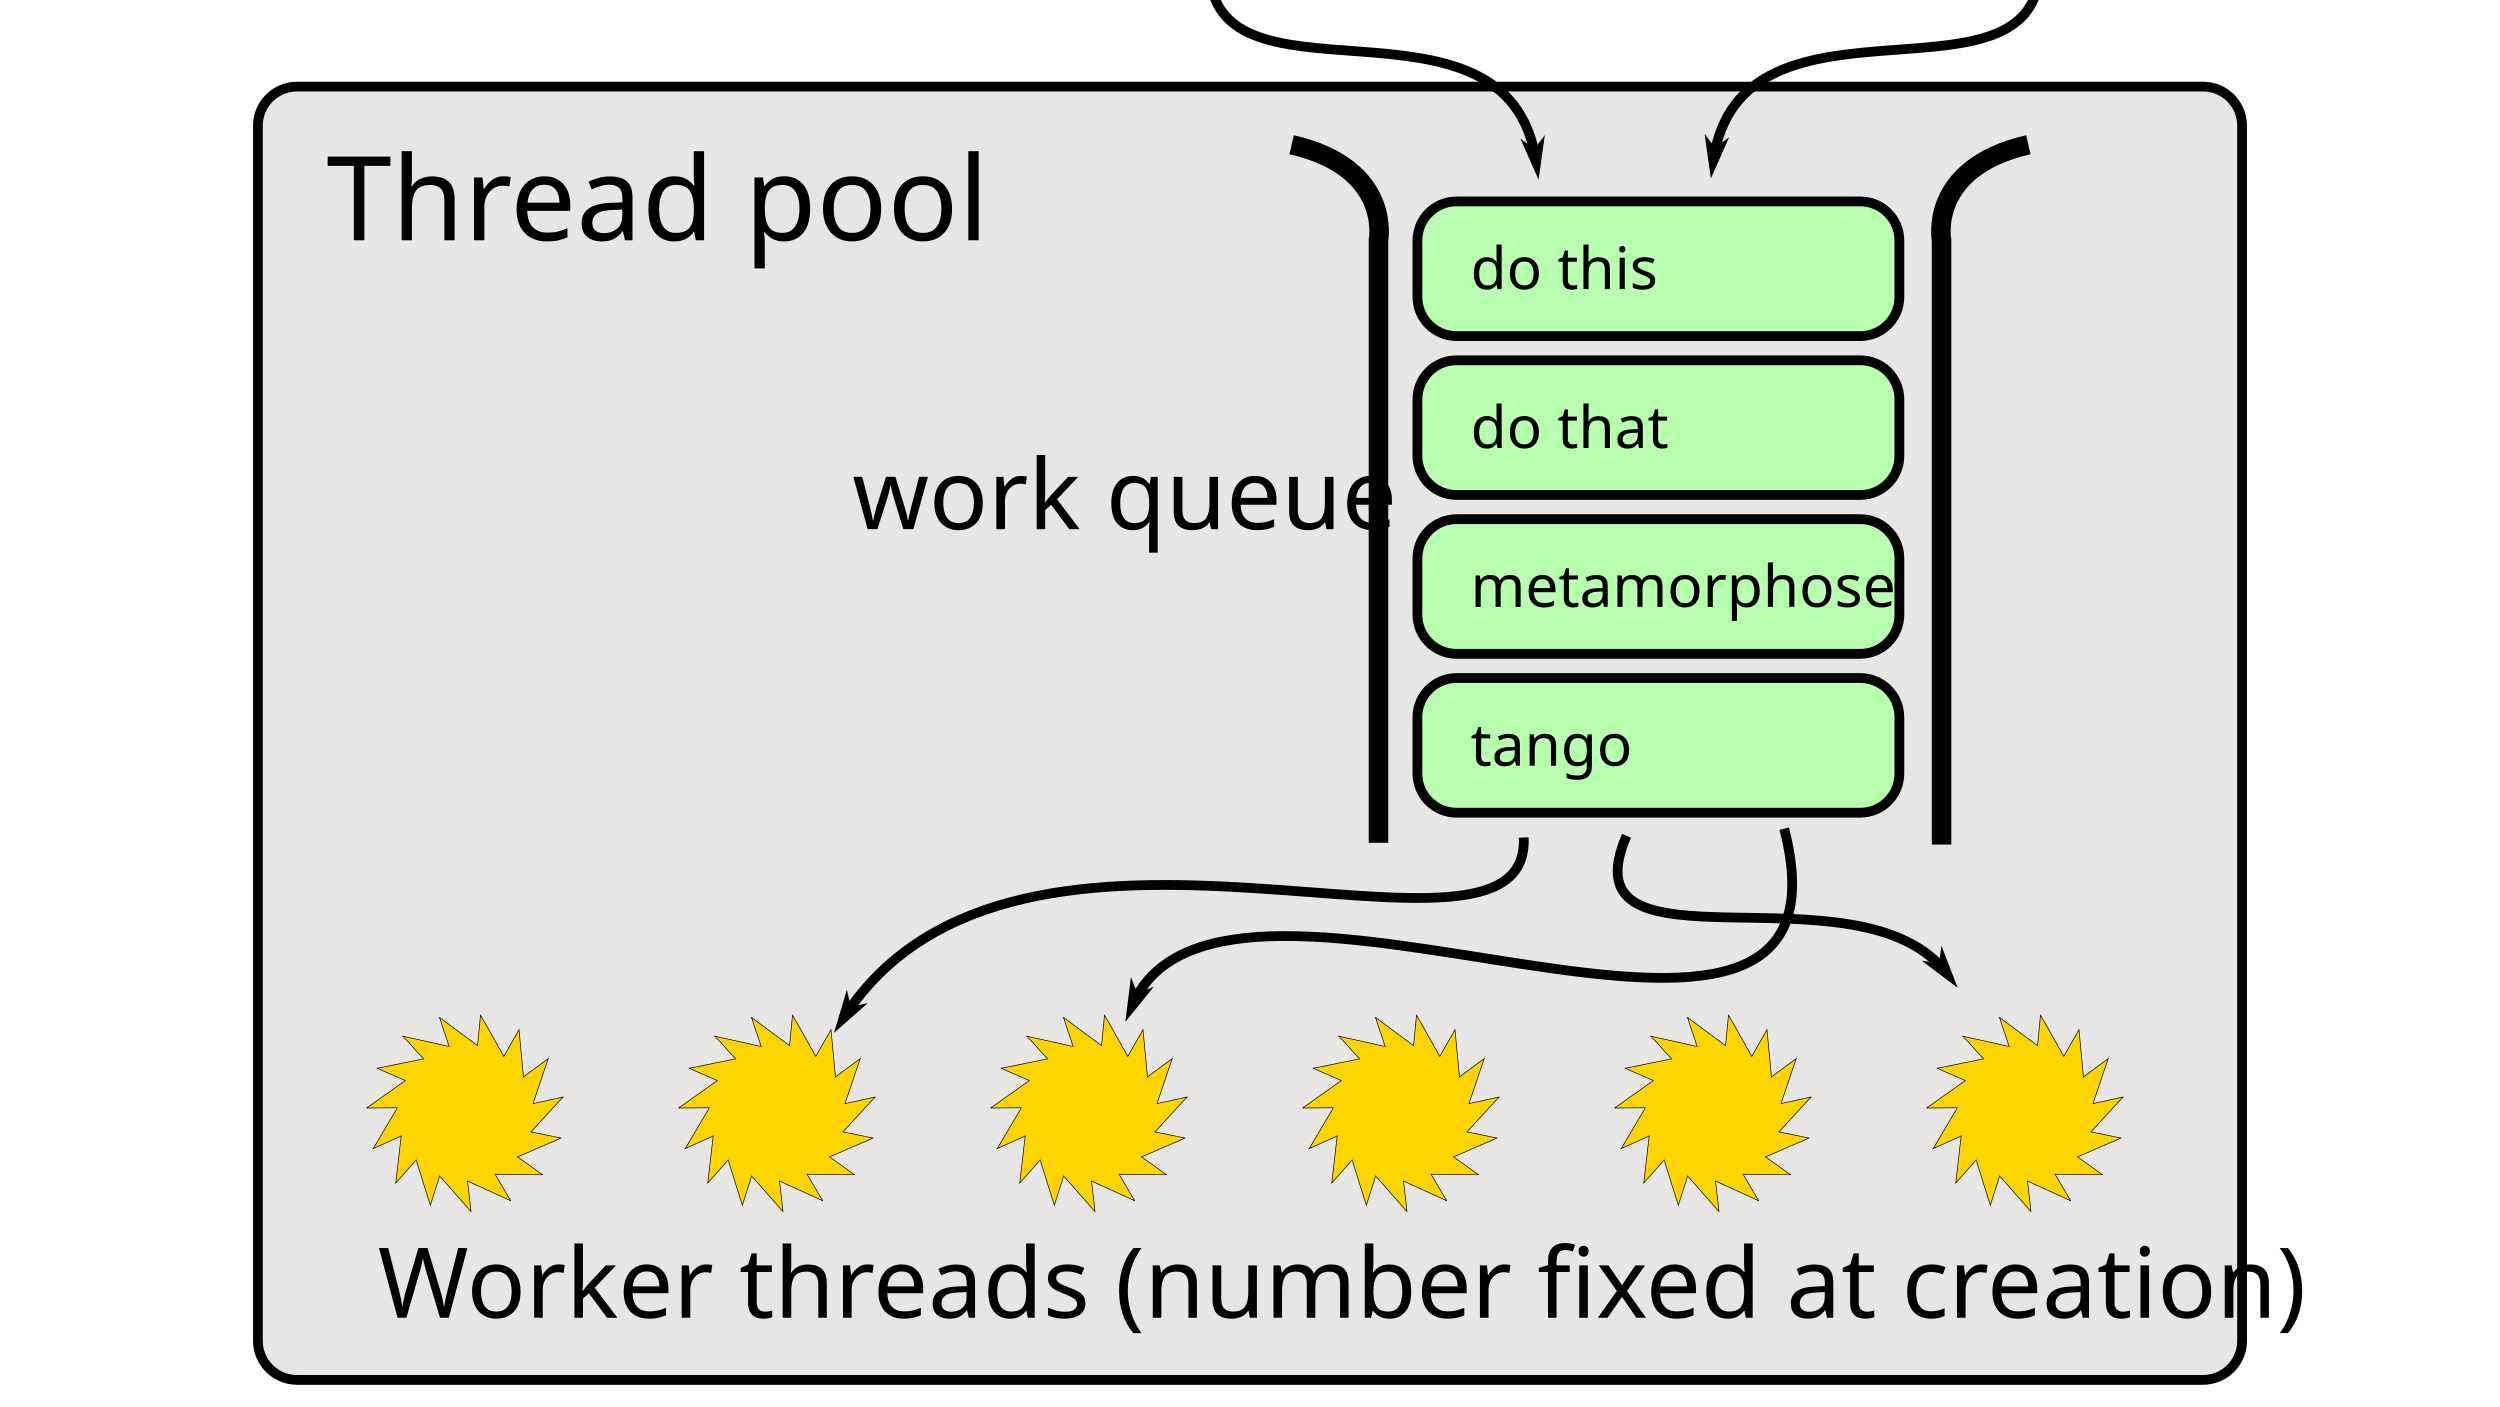
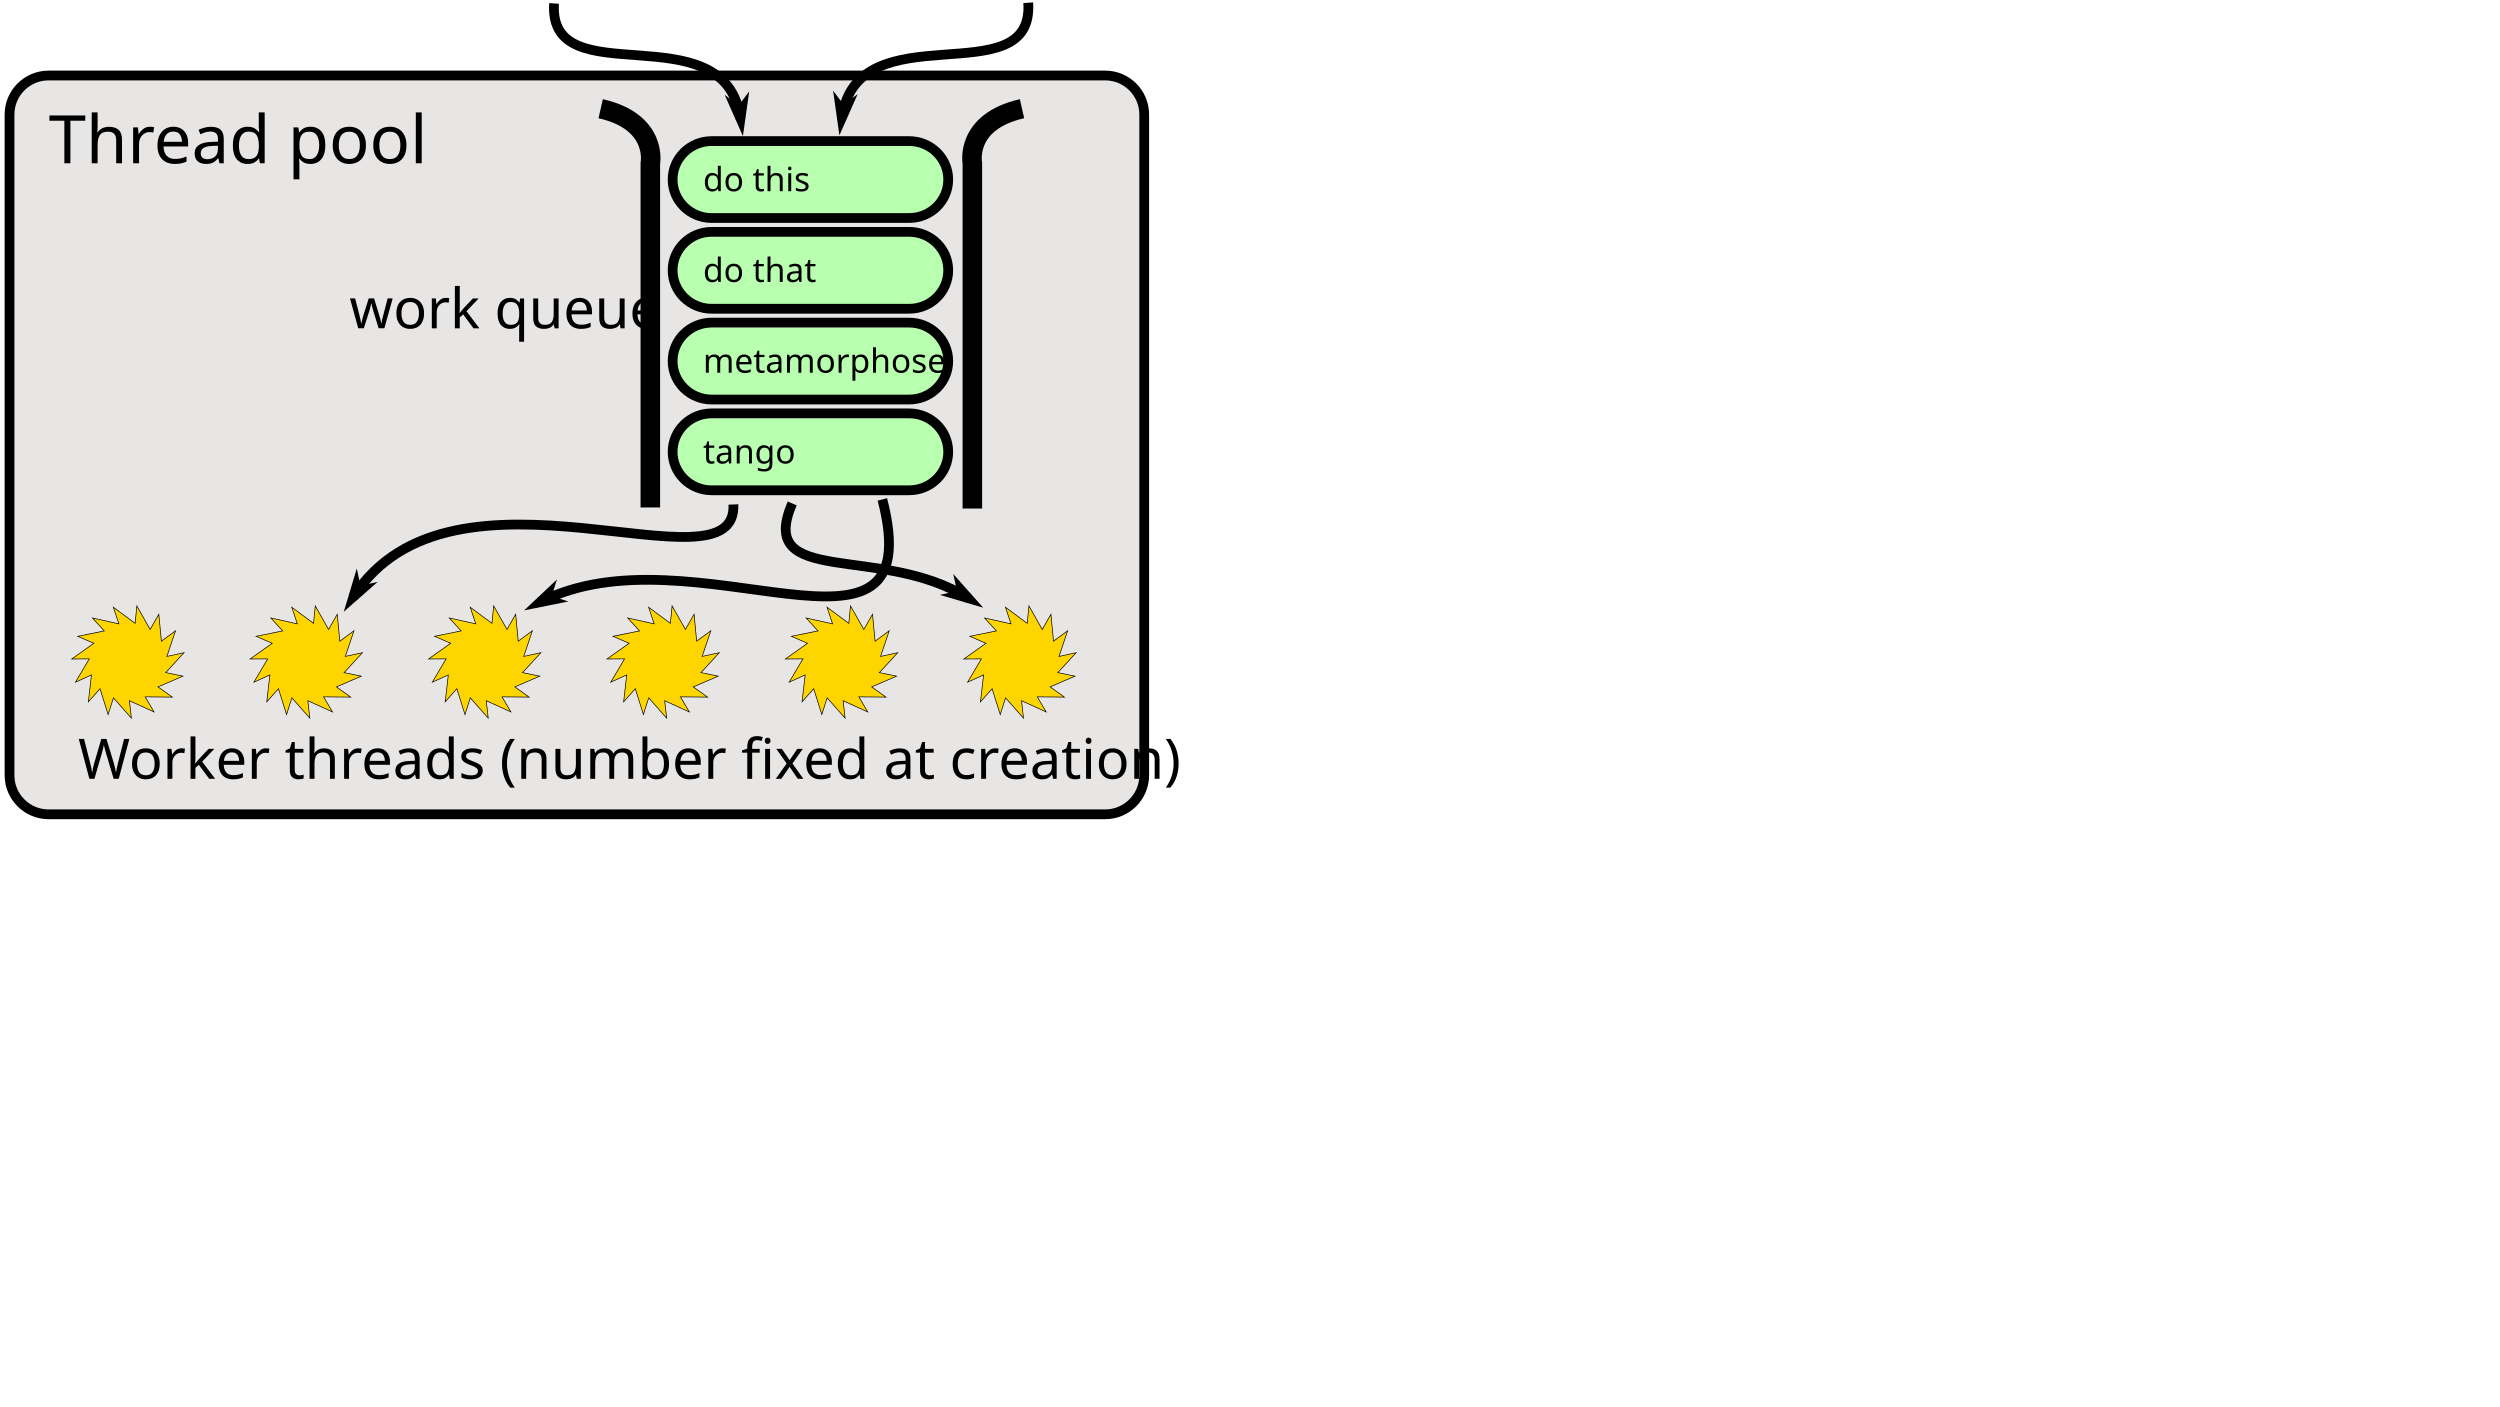
<svg xmlns="http://www.w3.org/2000/svg" width="1280" height="720" viewBox="0 0 1280 720" id="svg2" version="1.1">
  <defs id="defs4">
    <marker orient="auto" refY="0.0" refX="0.0" id="marker8269" style="overflow:visible;">
      <path id="path8271" d="M 0.0,0.0 L 5.0,-5.0 L -12.5,0.0 L 5.0,5.0 L 0.0,0.0 z " style="fill-rule:evenodd;stroke:#000000;stroke-width:1pt;stroke-opacity:1;fill:#000000;fill-opacity:1" transform="scale(0.2) rotate(180) translate(6,0)" />
    </marker>
    <marker style="overflow:visible;" id="marker8221" refX="0.0" refY="0.0" orient="auto">
      <path transform="scale(0.2) rotate(180) translate(6,0)" style="fill-rule:evenodd;stroke:#000000;stroke-width:1pt;stroke-opacity:1;fill:#000000;fill-opacity:1" d="M 0.0,0.0 L 5.0,-5.0 L -12.5,0.0 L 5.0,5.0 L 0.0,0.0 z " id="path8223" />
    </marker>
    <marker style="overflow:visible;" id="marker7177" refX="0.0" refY="0.0" orient="auto">
      <path transform="scale(0.2) rotate(180) translate(6,0)" style="fill-rule:evenodd;stroke:#000000;stroke-width:1pt;stroke-opacity:1;fill:#000000;fill-opacity:1" d="M 0.0,0.0 L 5.0,-5.0 L -12.5,0.0 L 5.0,5.0 L 0.0,0.0 z " id="path7179" />
    </marker>
    <marker orient="auto" refY="0.0" refX="0.0" id="Arrow1Mend" style="overflow:visible;">
      <path id="path4872" d="M 0.0,0.0 L 5.0,-5.0 L -12.5,0.0 L 5.0,5.0 L 0.0,0.0 z " style="fill-rule:evenodd;stroke:#000000;stroke-width:1pt;stroke-opacity:1;fill:#000000;fill-opacity:1" transform="scale(0.4) rotate(180) translate(10,0)" />
    </marker>
    <marker orient="auto" refY="0.0" refX="0.0" id="Arrow1Send" style="overflow:visible;">
      <path id="path4878" d="M 0.0,0.0 L 5.0,-5.0 L -12.5,0.0 L 5.0,5.0 L 0.0,0.0 z " style="fill-rule:evenodd;stroke:#000000;stroke-width:1pt;stroke-opacity:1;fill:#000000;fill-opacity:1" transform="scale(0.2) rotate(180) translate(6,0)" />
    </marker>
    <marker orient="auto" refY="0" refX="0" id="marker8269-3" style="overflow:visible">
      <path id="path8271-0" d="M 0,0 5,-5 -12.5,0 5,5 0,0 Z" style="fill:#000000;fill-opacity:1;fill-rule:evenodd;stroke:#000000;stroke-width:1pt;stroke-opacity:1" transform="matrix(-0.2,0,0,-0.2,-1.2,0)" />
    </marker>
  </defs>
  <g id="layer1" transform="translate(0,-332.3622)">
-     <rect style="fill:#e8e5e5;fill-opacity:1;stroke:#000000;stroke-width:5;stroke-miterlimit:4;stroke-dasharray:none;stroke-opacity:1" id="rect3403" width="1015.903" height="662.16" x="132.049" y="376.704" rx="20" ry="20" />
-     <text xml:space="preserve" style="font-style:normal;font-variant:normal;font-weight:normal;font-stretch:normal;font-size:60px;line-height:125%;font-family:'PT Sans';-inkscape-font-specification:'PT Sans';letter-spacing:0px;word-spacing:0px;fill:#000000;fill-opacity:1;stroke:none;stroke-width:1px;stroke-linecap:butt;stroke-linejoin:miter;stroke-opacity:1" x="167.174" y="455.381" id="text4566">
-       <tspan id="tspan4568" x="167.174" y="455.381">Thread pool</tspan>
+     <rect style="fill:#e8e5e5;fill-opacity:1;stroke:#000000;stroke-width:5;stroke-miterlimit:4;stroke-dasharray:none;stroke-opacity:1" id="rect3403" width="580.969" height="378.266" x="4.874" y="371.018" rx="20" ry="20" />
+     <text xml:space="preserve" style="font-style:normal;font-variant:normal;font-weight:normal;font-stretch:normal;font-size:34.294px;line-height:125%;font-family:'PT Sans';-inkscape-font-specification:'PT Sans';letter-spacing:0px;word-spacing:0px;fill:#000000;fill-opacity:1;stroke:none;stroke-width:1px;stroke-linecap:butt;stroke-linejoin:miter;stroke-opacity:1" x="24.947" y="416.186" id="text4566" transform="scale(1.000537,0.9994632)">
+       <tspan id="tspan4568" x="24.947" y="416.186">Thread pool</tspan>
    </text>
-     <path style="display:inline;fill:#ffd500;fill-opacity:1;stroke:#000000;stroke-width:0.573;stroke-opacity:1" id="path3203" d="m 164.071,458.704 -39.773,-0.385 13.031,22.208 -36.178,-16.529 2.872,25.588 -26.327,-29.815 -7.784,24.544 -11.924,-37.946 -17.094,19.256 4.541,-39.515 -23.448,10.639 20.22,-34.252 -25.748,0.182 32.404,-23.067 -23.596,-10.307 38.984,-7.893 -17.364,-19.013 38.824,8.646 -8.13,-24.432 31.951,23.69 2.511,-25.626 19.553,34.637 12.717,-22.389 3.774,39.596 20.724,-15.281 -12.657,37.708 25.148,-5.531 -26.9,29.3 25.223,5.175 -36.492,15.825 z" transform="matrix(0.6098843,0,0,0.6097536,177.7042,654.1327)" />
-     <path style="display:inline;fill:#ffd500;fill-opacity:1;stroke:#000000;stroke-width:0.573;stroke-opacity:1" id="path3203-6" d="m 164.071,458.704 -39.773,-0.385 13.031,22.208 -36.178,-16.529 2.872,25.588 -26.327,-29.815 -7.784,24.544 -11.924,-37.946 -17.094,19.256 4.541,-39.515 -23.448,10.639 20.22,-34.252 -25.748,0.182 32.404,-23.067 -23.596,-10.307 38.984,-7.893 -17.364,-19.013 38.824,8.646 -8.13,-24.432 31.951,23.69 2.511,-25.626 19.553,34.637 12.717,-22.389 3.774,39.596 20.724,-15.281 -12.657,37.708 25.148,-5.531 -26.9,29.3 25.223,5.175 -36.492,15.825 z" transform="matrix(0.6098843,0,0,0.6097536,337.4456,654.1327)" />
-     <path style="display:inline;fill:#ffd500;fill-opacity:1;stroke:#000000;stroke-width:0.573;stroke-opacity:1" id="path3203-8" d="m 164.071,458.704 -39.773,-0.385 13.031,22.208 -36.178,-16.529 2.872,25.588 -26.327,-29.815 -7.784,24.544 -11.924,-37.946 -17.094,19.256 4.541,-39.515 -23.448,10.639 20.22,-34.252 -25.748,0.182 32.404,-23.067 -23.596,-10.307 38.984,-7.893 -17.364,-19.013 38.824,8.646 -8.13,-24.432 31.951,23.69 2.511,-25.626 19.553,34.637 12.717,-22.389 3.774,39.596 20.724,-15.281 -12.657,37.708 25.148,-5.531 -26.9,29.3 25.223,5.175 -36.492,15.825 z" transform="matrix(0.6098843,0,0,0.6097536,497.187,654.1327)" />
-     <path style="display:inline;fill:#ffd500;fill-opacity:1;stroke:#000000;stroke-width:0.573;stroke-opacity:1" id="path3203-2" d="m 164.071,458.704 -39.773,-0.385 13.031,22.208 -36.178,-16.529 2.872,25.588 -26.327,-29.815 -7.784,24.544 -11.924,-37.946 -17.094,19.256 4.541,-39.515 -23.448,10.639 20.22,-34.252 -25.748,0.182 32.404,-23.067 -23.596,-10.307 38.984,-7.893 -17.364,-19.013 38.824,8.646 -8.13,-24.432 31.951,23.69 2.511,-25.626 19.553,34.637 12.717,-22.389 3.774,39.596 20.724,-15.281 -12.657,37.708 25.148,-5.531 -26.9,29.3 25.223,5.175 -36.492,15.825 z" transform="matrix(0.6098843,0,0,0.6097536,656.9285,654.1327)" />
-     <path style="display:inline;fill:#ffd500;fill-opacity:1;stroke:#000000;stroke-width:0.573;stroke-opacity:1" id="path3203-4" d="m 164.071,458.704 -39.773,-0.385 13.031,22.208 -36.178,-16.529 2.872,25.588 -26.327,-29.815 -7.784,24.544 -11.924,-37.946 -17.094,19.256 4.541,-39.515 -23.448,10.639 20.22,-34.252 -25.748,0.182 32.404,-23.067 -23.596,-10.307 38.984,-7.893 -17.364,-19.013 38.824,8.646 -8.13,-24.432 31.951,23.69 2.511,-25.626 19.553,34.637 12.717,-22.389 3.774,39.596 20.724,-15.281 -12.657,37.708 25.148,-5.531 -26.9,29.3 25.223,5.175 -36.492,15.825 z" transform="matrix(0.6098843,0,0,0.6097536,816.6699,654.1327)" />
-     <path style="display:inline;fill:#ffd500;fill-opacity:1;stroke:#000000;stroke-width:0.573;stroke-opacity:1" id="path3203-7" d="m 164.071,458.704 -39.773,-0.385 13.031,22.208 -36.178,-16.529 2.872,25.588 -26.327,-29.815 -7.784,24.544 -11.924,-37.946 -17.094,19.256 4.541,-39.515 -23.448,10.639 20.22,-34.252 -25.748,0.182 32.404,-23.067 -23.596,-10.307 38.984,-7.893 -17.364,-19.013 38.824,8.646 -8.13,-24.432 31.951,23.69 2.511,-25.626 19.553,34.637 12.717,-22.389 3.774,39.596 20.724,-15.281 -12.657,37.708 25.148,-5.531 -26.9,29.3 25.223,5.175 -36.492,15.825 z" transform="matrix(0.6098843,0,0,0.6097536,976.4113,654.1327)" />
-     <text xml:space="preserve" style="color:#000000;font-style:normal;font-variant:normal;font-weight:normal;font-stretch:normal;font-size:50px;line-height:125%;font-family:'PT Sans';-inkscape-font-specification:'PT Sans';text-indent:0;text-align:start;text-decoration:none;text-decoration-line:none;text-decoration-style:solid;text-decoration-color:#000000;letter-spacing:0px;word-spacing:0px;text-transform:none;direction:ltr;block-progression:tb;writing-mode:lr-tb;baseline-shift:baseline;text-anchor:start;white-space:normal;clip-rule:nonzero;display:inline;overflow:visible;visibility:visible;opacity:1;isolation:auto;mix-blend-mode:normal;color-interpolation:sRGB;color-interpolation-filters:linearRGB;solid-color:#000000;solid-opacity:1;fill:#000000;fill-opacity:1;fill-rule:nonzero;stroke:none;stroke-width:1px;stroke-linecap:butt;stroke-linejoin:miter;stroke-miterlimit:4;stroke-dasharray:none;stroke-dashoffset:0;stroke-opacity:1;color-rendering:auto;image-rendering:auto;shape-rendering:auto;text-rendering:auto;enable-background:accumulate" x="193.469" y="1007.034" id="text4631">
-       <tspan x="193.469" y="1007.034" id="tspan9913">Worker threads (number fixed at creation)</tspan>
+     <path style="display:inline;fill:#ffd500;fill-opacity:1;stroke:#000000;stroke-width:1.002;stroke-opacity:1" id="path3203" d="m 164.071,458.704 -39.773,-0.385 13.031,22.208 -36.178,-16.529 2.872,25.588 -26.327,-29.815 -7.784,24.544 -11.924,-37.946 -17.094,19.256 4.541,-39.515 -23.448,10.639 20.22,-34.252 -25.748,0.182 32.404,-23.067 -23.596,-10.307 38.984,-7.893 -17.364,-19.013 38.824,8.646 -8.13,-24.432 31.951,23.69 2.511,-25.626 19.553,34.637 12.717,-22.389 3.774,39.596 20.724,-15.281 -12.657,37.708 25.148,-5.531 -26.9,29.3 25.223,5.175 -36.492,15.825 z" transform="matrix(0.3487772,0,0,0.3483282,30.98271,529.5018)" />
+     <path style="display:inline;fill:#ffd500;fill-opacity:1;stroke:#000000;stroke-width:1.002;stroke-opacity:1" id="path3203-6" d="m 164.071,458.704 -39.773,-0.385 13.031,22.208 -36.178,-16.529 2.872,25.588 -26.327,-29.815 -7.784,24.544 -11.924,-37.946 -17.094,19.256 4.541,-39.515 -23.448,10.639 20.22,-34.252 -25.748,0.182 32.404,-23.067 -23.596,-10.307 38.984,-7.893 -17.364,-19.013 38.824,8.646 -8.13,-24.432 31.951,23.69 2.511,-25.626 19.553,34.637 12.717,-22.389 3.774,39.596 20.724,-15.281 -12.657,37.708 25.148,-5.531 -26.9,29.3 25.223,5.175 -36.492,15.825 z" transform="matrix(0.3487772,0,0,0.3483282,122.3347,529.5018)" />
+     <path style="display:inline;fill:#ffd500;fill-opacity:1;stroke:#000000;stroke-width:1.002;stroke-opacity:1" id="path3203-8" d="m 164.071,458.704 -39.773,-0.385 13.031,22.208 -36.178,-16.529 2.872,25.588 -26.327,-29.815 -7.784,24.544 -11.924,-37.946 -17.094,19.256 4.541,-39.515 -23.448,10.639 20.22,-34.252 -25.748,0.182 32.404,-23.067 -23.596,-10.307 38.984,-7.893 -17.364,-19.013 38.824,8.646 -8.13,-24.432 31.951,23.69 2.511,-25.626 19.553,34.637 12.717,-22.389 3.774,39.596 20.724,-15.281 -12.657,37.708 25.148,-5.531 -26.9,29.3 25.223,5.175 -36.492,15.825 z" transform="matrix(0.3487772,0,0,0.3483282,213.6868,529.5018)" />
+     <path style="display:inline;fill:#ffd500;fill-opacity:1;stroke:#000000;stroke-width:1.002;stroke-opacity:1" id="path3203-2" d="m 164.071,458.704 -39.773,-0.385 13.031,22.208 -36.178,-16.529 2.872,25.588 -26.327,-29.815 -7.784,24.544 -11.924,-37.946 -17.094,19.256 4.541,-39.515 -23.448,10.639 20.22,-34.252 -25.748,0.182 32.404,-23.067 -23.596,-10.307 38.984,-7.893 -17.364,-19.013 38.824,8.646 -8.13,-24.432 31.951,23.69 2.511,-25.626 19.553,34.637 12.717,-22.389 3.774,39.596 20.724,-15.281 -12.657,37.708 25.148,-5.531 -26.9,29.3 25.223,5.175 -36.492,15.825 z" transform="matrix(0.3487772,0,0,0.3483282,305.0388,529.5018)" />
+     <path style="display:inline;fill:#ffd500;fill-opacity:1;stroke:#000000;stroke-width:1.002;stroke-opacity:1" id="path3203-4" d="m 164.071,458.704 -39.773,-0.385 13.031,22.208 -36.178,-16.529 2.872,25.588 -26.327,-29.815 -7.784,24.544 -11.924,-37.946 -17.094,19.256 4.541,-39.515 -23.448,10.639 20.22,-34.252 -25.748,0.182 32.404,-23.067 -23.596,-10.307 38.984,-7.893 -17.364,-19.013 38.824,8.646 -8.13,-24.432 31.951,23.69 2.511,-25.626 19.553,34.637 12.717,-22.389 3.774,39.596 20.724,-15.281 -12.657,37.708 25.148,-5.531 -26.9,29.3 25.223,5.175 -36.492,15.825 z" transform="matrix(0.3487772,0,0,0.3483282,396.3909,529.5018)" />
+     <path style="display:inline;fill:#ffd500;fill-opacity:1;stroke:#000000;stroke-width:1.002;stroke-opacity:1" id="path3203-7" d="m 164.071,458.704 -39.773,-0.385 13.031,22.208 -36.178,-16.529 2.872,25.588 -26.327,-29.815 -7.784,24.544 -11.924,-37.946 -17.094,19.256 4.541,-39.515 -23.448,10.639 20.22,-34.252 -25.748,0.182 32.404,-23.067 -23.596,-10.307 38.984,-7.893 -17.364,-19.013 38.824,8.646 -8.13,-24.432 31.951,23.69 2.511,-25.626 19.553,34.637 12.717,-22.389 3.774,39.596 20.724,-15.281 -12.657,37.708 25.148,-5.531 -26.9,29.3 25.223,5.175 -36.492,15.825 z" transform="matrix(0.3487772,0,0,0.3483282,487.7429,529.5018)" />
+     <text xml:space="preserve" style="color:#000000;font-style:normal;font-variant:normal;font-weight:normal;font-stretch:normal;font-size:28.578px;line-height:125%;font-family:'PT Sans';-inkscape-font-specification:'PT Sans';text-indent:0;text-align:start;text-decoration:none;text-decoration-line:none;text-decoration-style:solid;text-decoration-color:#000000;letter-spacing:0px;word-spacing:0px;text-transform:none;direction:ltr;block-progression:tb;writing-mode:lr-tb;baseline-shift:baseline;text-anchor:start;white-space:normal;clip-rule:nonzero;display:inline;overflow:visible;visibility:visible;opacity:1;isolation:auto;mix-blend-mode:normal;color-interpolation:sRGB;color-interpolation-filters:linearRGB;solid-color:#000000;solid-opacity:1;fill:#000000;fill-opacity:1;fill-rule:nonzero;stroke:none;stroke-width:1px;stroke-linecap:butt;stroke-linejoin:miter;stroke-miterlimit:4;stroke-dasharray:none;stroke-dashoffset:0;stroke-opacity:1;color-rendering:auto;image-rendering:auto;shape-rendering:auto;text-rendering:auto;enable-background:accumulate" x="39.977" y="731.493" id="text4631" transform="scale(1.000537,0.9994632)">
+       <tspan x="39.977" y="731.493" id="tspan9913">Worker threads (number fixed at creation)</tspan>
    </text>
-     <text xml:space="preserve" style="color:#000000;font-style:normal;font-variant:normal;font-weight:normal;font-stretch:normal;font-size:50px;line-height:125%;font-family:'PT Sans';-inkscape-font-specification:'PT Sans';text-indent:0;text-align:start;text-decoration:none;text-decoration-line:none;text-decoration-style:solid;text-decoration-color:#000000;letter-spacing:0px;word-spacing:0px;text-transform:none;direction:ltr;block-progression:tb;writing-mode:lr-tb;baseline-shift:baseline;text-anchor:start;white-space:normal;clip-rule:nonzero;display:inline;overflow:visible;visibility:visible;opacity:1;isolation:auto;mix-blend-mode:normal;color-interpolation:sRGB;color-interpolation-filters:linearRGB;solid-color:#000000;solid-opacity:1;fill:#000000;fill-opacity:1;fill-rule:nonzero;stroke:none;stroke-width:1px;stroke-linecap:butt;stroke-linejoin:miter;stroke-miterlimit:4;stroke-dasharray:none;stroke-dashoffset:0;stroke-opacity:1;color-rendering:auto;image-rendering:auto;shape-rendering:auto;text-rendering:auto;enable-background:accumulate" x="294.146" y="469.338" id="text4635">
-       <tspan id="tspan4637" x="294.146" y="469.338" />
+     <text xml:space="preserve" style="color:#000000;font-style:normal;font-variant:normal;font-weight:normal;font-stretch:normal;font-size:28.578px;line-height:125%;font-family:'PT Sans';-inkscape-font-specification:'PT Sans';text-indent:0;text-align:start;text-decoration:none;text-decoration-line:none;text-decoration-style:solid;text-decoration-color:#000000;letter-spacing:0px;word-spacing:0px;text-transform:none;direction:ltr;block-progression:tb;writing-mode:lr-tb;baseline-shift:baseline;text-anchor:start;white-space:normal;clip-rule:nonzero;display:inline;overflow:visible;visibility:visible;opacity:1;isolation:auto;mix-blend-mode:normal;color-interpolation:sRGB;color-interpolation-filters:linearRGB;solid-color:#000000;solid-opacity:1;fill:#000000;fill-opacity:1;fill-rule:nonzero;stroke:none;stroke-width:1px;stroke-linecap:butt;stroke-linejoin:miter;stroke-miterlimit:4;stroke-dasharray:none;stroke-dashoffset:0;stroke-opacity:1;color-rendering:auto;image-rendering:auto;shape-rendering:auto;text-rendering:auto;enable-background:accumulate" x="97.521" y="424.163" id="text4635" transform="scale(1.000537,0.9994632)">
+       <tspan id="tspan4637" x="97.521" y="424.163" />
    </text>
-     <path style="fill:none;fill-opacity:1;stroke:#000000;stroke-width:10;stroke-miterlimit:4;stroke-dasharray:none;stroke-opacity:1" d="m 661.318,406.466 c 51.708,11.793 44.451,48.987 44.451,48.987 l 0,308.434" id="path4639" />
-     <path style="fill:none;fill-opacity:1;stroke:#000000;stroke-width:10;stroke-miterlimit:4;stroke-dasharray:none;stroke-opacity:1" d="m 1038.533,406.466 c -51.708,11.793 -44.451,48.987 -44.451,48.987 l 0,309.341" id="path4639-5" />
-     <text xml:space="preserve" style="color:#000000;font-style:normal;font-variant:normal;font-weight:normal;font-stretch:normal;font-size:50px;line-height:125%;font-family:'PT Sans';-inkscape-font-specification:'PT Sans';text-indent:0;text-align:start;text-decoration:none;text-decoration-line:none;text-decoration-style:solid;text-decoration-color:#000000;letter-spacing:0px;word-spacing:0px;text-transform:none;direction:ltr;block-progression:tb;writing-mode:lr-tb;baseline-shift:baseline;text-anchor:start;white-space:normal;clip-rule:nonzero;display:inline;overflow:visible;visibility:visible;opacity:1;isolation:auto;mix-blend-mode:normal;color-interpolation:sRGB;color-interpolation-filters:linearRGB;solid-color:#000000;solid-opacity:1;fill:#000000;fill-opacity:1;fill-rule:nonzero;stroke:none;stroke-width:1px;stroke-linecap:butt;stroke-linejoin:miter;stroke-miterlimit:4;stroke-dasharray:none;stroke-dashoffset:0;stroke-opacity:1;color-rendering:auto;image-rendering:auto;shape-rendering:auto;text-rendering:auto;enable-background:accumulate" x="436.343" y="603.319" id="text4674">
-       <tspan id="tspan4676" x="436.343" y="603.319">work queue</tspan>
+     <path style="fill:none;fill-opacity:1;stroke:#000000;stroke-width:10;stroke-miterlimit:4;stroke-dasharray:none;stroke-opacity:1" d="m 307.549,388.019 c 29.57,6.737 25.42,27.984 25.42,27.984 l 0,176.196" id="path4639" />
+     <path style="fill:none;fill-opacity:1;stroke:#000000;stroke-width:10;stroke-miterlimit:4;stroke-dasharray:none;stroke-opacity:1" d="m 523.269,388.019 c -29.57,6.737 -25.42,27.984 -25.42,27.984 l 0,176.714" id="path4639-5" />
+     <text xml:space="preserve" style="color:#000000;font-style:normal;font-variant:normal;font-weight:normal;font-stretch:normal;font-size:28.578px;line-height:125%;font-family:'PT Sans';-inkscape-font-specification:'PT Sans';text-indent:0;text-align:start;text-decoration:none;text-decoration-line:none;text-decoration-style:solid;text-decoration-color:#000000;letter-spacing:0px;word-spacing:0px;text-transform:none;direction:ltr;block-progression:tb;writing-mode:lr-tb;baseline-shift:baseline;text-anchor:start;white-space:normal;clip-rule:nonzero;display:inline;overflow:visible;visibility:visible;opacity:1;isolation:auto;mix-blend-mode:normal;color-interpolation:sRGB;color-interpolation-filters:linearRGB;solid-color:#000000;solid-opacity:1;fill:#000000;fill-opacity:1;fill-rule:nonzero;stroke:none;stroke-width:1px;stroke-linecap:butt;stroke-linejoin:miter;stroke-miterlimit:4;stroke-dasharray:none;stroke-dashoffset:0;stroke-opacity:1;color-rendering:auto;image-rendering:auto;shape-rendering:auto;text-rendering:auto;enable-background:accumulate" x="178.796" y="500.743" id="text4674" transform="scale(1.000537,0.9994632)">
+       <tspan id="tspan4676" x="178.796" y="500.743">work queue</tspan>
    </text>
-     <g id="g4837" transform="translate(-3.628632,0.907158)">
+     <g id="g4837" transform="matrix(0.5718744,0,0,0.5712605,-72.71689,156.3398)">
      <g id="g4817">
-         <rect style="fill:#b9ffb0;fill-opacity:1;stroke:#000000;stroke-width:5;stroke-miterlimit:4;stroke-dasharray:none;stroke-opacity:1" id="rect4678" width="246.747" height="68.944" x="729.355" y="434.588" rx="20" ry="20" />
+         <rect style="fill:#b9ffb0;fill-opacity:1;stroke:#000000;stroke-width:8.748;stroke-miterlimit:4;stroke-dasharray:none;stroke-opacity:1" id="rect4678" width="246.747" height="68.944" x="729.355" y="434.588" rx="34.973" ry="35.01" />
        <text xml:space="preserve" style="color:#000000;font-style:normal;font-variant:normal;font-weight:normal;font-stretch:normal;font-size:30px;line-height:125%;font-family:'PT Sans';-inkscape-font-specification:'PT Sans';text-indent:0;text-align:start;text-decoration:none;text-decoration-line:none;text-decoration-style:solid;text-decoration-color:#000000;letter-spacing:0px;word-spacing:0px;text-transform:none;direction:ltr;block-progression:tb;writing-mode:lr-tb;baseline-shift:baseline;text-anchor:start;white-space:normal;clip-rule:nonzero;display:inline;overflow:visible;visibility:visible;opacity:1;isolation:auto;mix-blend-mode:normal;color-interpolation:sRGB;color-interpolation-filters:linearRGB;solid-color:#000000;solid-opacity:1;fill:#000000;fill-opacity:1;fill-rule:nonzero;stroke:none;stroke-width:1px;stroke-linecap:butt;stroke-linejoin:miter;stroke-miterlimit:4;stroke-dasharray:none;stroke-dashoffset:0;stroke-opacity:1;color-rendering:auto;image-rendering:auto;shape-rendering:auto;text-rendering:auto;enable-background:accumulate" x="756.57" y="479.5" id="text4680">
          <tspan id="tspan4682" x="756.57" y="479.5">do this</tspan>
        </text>
      </g>
      <g transform="translate(62.59387,-0.3023679)" id="g4822">
-         <rect style="fill:#b9ffb0;fill-opacity:1;stroke:#000000;stroke-width:5;stroke-miterlimit:4;stroke-dasharray:none;stroke-opacity:1" id="rect4678-5" width="246.747" height="68.944" x="666.761" y="516.232" rx="20" ry="20" />
+         <rect style="fill:#b9ffb0;fill-opacity:1;stroke:#000000;stroke-width:8.748;stroke-miterlimit:4;stroke-dasharray:none;stroke-opacity:1" id="rect4678-5" width="246.747" height="68.944" x="666.761" y="516.232" rx="34.973" ry="35.01" />
        <text xml:space="preserve" style="color:#000000;font-style:normal;font-variant:normal;font-weight:normal;font-stretch:normal;font-size:30px;line-height:125%;font-family:'PT Sans';-inkscape-font-specification:'PT Sans';text-indent:0;text-align:start;text-decoration:none;text-decoration-line:none;text-decoration-style:solid;text-decoration-color:#000000;letter-spacing:0px;word-spacing:0px;text-transform:none;direction:ltr;block-progression:tb;writing-mode:lr-tb;baseline-shift:baseline;text-anchor:start;white-space:normal;clip-rule:nonzero;display:inline;overflow:visible;visibility:visible;opacity:1;isolation:auto;mix-blend-mode:normal;color-interpolation:sRGB;color-interpolation-filters:linearRGB;solid-color:#000000;solid-opacity:1;fill:#000000;fill-opacity:1;fill-rule:nonzero;stroke:none;stroke-width:1px;stroke-linecap:butt;stroke-linejoin:miter;stroke-miterlimit:4;stroke-dasharray:none;stroke-dashoffset:0;stroke-opacity:1;color-rendering:auto;image-rendering:auto;shape-rendering:auto;text-rendering:auto;enable-background:accumulate" x="693.976" y="561.144" id="text4680-3">
          <tspan id="tspan4682-7" x="693.976" y="561.144">do that</tspan>
        </text>
      </g>
      <g transform="translate(43.54358,-5.140594)" id="g4827">
-         <rect style="fill:#b9ffb0;fill-opacity:1;stroke:#000000;stroke-width:5;stroke-miterlimit:4;stroke-dasharray:none;stroke-opacity:1" id="rect4678-4" width="246.747" height="68.944" x="685.811" y="602.412" rx="20" ry="20" />
+         <rect style="fill:#b9ffb0;fill-opacity:1;stroke:#000000;stroke-width:8.748;stroke-miterlimit:4;stroke-dasharray:none;stroke-opacity:1" id="rect4678-4" width="246.747" height="68.944" x="685.811" y="602.412" rx="34.973" ry="35.01" />
        <text xml:space="preserve" style="color:#000000;font-style:normal;font-variant:normal;font-weight:normal;font-stretch:normal;font-size:30px;line-height:125%;font-family:'PT Sans';-inkscape-font-specification:'PT Sans';text-indent:0;text-align:start;text-decoration:none;text-decoration-line:none;text-decoration-style:solid;text-decoration-color:#000000;letter-spacing:0px;word-spacing:0px;text-transform:none;direction:ltr;block-progression:tb;writing-mode:lr-tb;baseline-shift:baseline;text-anchor:start;white-space:normal;clip-rule:nonzero;display:inline;overflow:visible;visibility:visible;opacity:1;isolation:auto;mix-blend-mode:normal;color-interpolation:sRGB;color-interpolation-filters:linearRGB;solid-color:#000000;solid-opacity:1;fill:#000000;fill-opacity:1;fill-rule:nonzero;stroke:none;stroke-width:1px;stroke-linecap:butt;stroke-linejoin:miter;stroke-miterlimit:4;stroke-dasharray:none;stroke-dashoffset:0;stroke-opacity:1;color-rendering:auto;image-rendering:auto;shape-rendering:auto;text-rendering:auto;enable-background:accumulate" x="713.026" y="647.324" id="text4680-9">
          <tspan id="tspan4682-0" x="713.026" y="647.324">metamorphose</tspan>
        </text>
      </g>
      <g transform="translate(16.32886,0)" id="g4832">
-         <rect style="fill:#b9ffb0;fill-opacity:1;stroke:#000000;stroke-width:5;stroke-miterlimit:4;stroke-dasharray:none;stroke-opacity:1" id="rect4678-8" width="246.747" height="68.944" x="713.026" y="678.613" rx="20" ry="20" />
+         <rect style="fill:#b9ffb0;fill-opacity:1;stroke:#000000;stroke-width:8.748;stroke-miterlimit:4;stroke-dasharray:none;stroke-opacity:1" id="rect4678-8" width="246.747" height="68.944" x="713.026" y="678.613" rx="34.973" ry="35.01" />
        <text xml:space="preserve" style="color:#000000;font-style:normal;font-variant:normal;font-weight:normal;font-stretch:normal;font-size:30px;line-height:125%;font-family:'PT Sans';-inkscape-font-specification:'PT Sans';text-indent:0;text-align:start;text-decoration:none;text-decoration-line:none;text-decoration-style:solid;text-decoration-color:#000000;letter-spacing:0px;word-spacing:0px;text-transform:none;direction:ltr;block-progression:tb;writing-mode:lr-tb;baseline-shift:baseline;text-anchor:start;white-space:normal;clip-rule:nonzero;display:inline;overflow:visible;visibility:visible;opacity:1;isolation:auto;mix-blend-mode:normal;color-interpolation:sRGB;color-interpolation-filters:linearRGB;solid-color:#000000;solid-opacity:1;fill:#000000;fill-opacity:1;fill-rule:nonzero;stroke:none;stroke-width:1px;stroke-linecap:butt;stroke-linejoin:miter;stroke-miterlimit:4;stroke-dasharray:none;stroke-dashoffset:0;stroke-opacity:1;color-rendering:auto;image-rendering:auto;shape-rendering:auto;text-rendering:auto;enable-background:accumulate" x="740.241" y="723.525" id="text4680-93">
          <tspan id="tspan4682-2" x="740.241" y="723.525">tango</tspan>
        </text>
      </g>
    </g>
-     <path style="fill:none;fill-opacity:1;stroke:#000000;stroke-width:5;stroke-miterlimit:4;stroke-dasharray:none;stroke-opacity:1;marker-end:url(#Arrow1Send)" d="m 832.771,760.257 c -32.658,76.201 119.745,11.793 164.196,70.758" id="path4857" />
-     <path style="fill:none;fill-opacity:1;stroke:#000000;stroke-width:5;stroke-miterlimit:4;stroke-dasharray:none;stroke-opacity:1;marker-end:url(#marker7177)" d="m 913.508,756.629 c 44.451,173.267 -287.569,-18.143 -333.834,90.716" id="path7157" />
-     <path style="fill:none;fill-opacity:1;stroke:#000000;stroke-width:5;stroke-miterlimit:4;stroke-dasharray:none;stroke-opacity:1;marker-end:url(#marker8221)" d="m 780.156,761.164 c 3.629,84.366 -259.447,-46.265 -348.349,92.53" id="path8213" />
-     <path style="fill:none;fill-opacity:1;stroke:#000000;stroke-width:5;stroke-miterlimit:4;stroke-dasharray:none;stroke-opacity:1;marker-end:url(#marker8269)" d="m 619.589,312.121 c -5.443,84.366 153.31,5.443 166.917,103.416" id="path8261" />
-     <path style="fill:none;fill-opacity:1;stroke:#000000;stroke-width:5;stroke-miterlimit:4;stroke-dasharray:none;stroke-opacity:1;marker-end:url(#marker8269-3)" d="m 1044.112,311.485 c 5.443,84.366 -153.31,5.443 -166.917,103.416" id="path8261-9" />
+     <path style="fill:none;fill-opacity:1;stroke:#000000;stroke-width:5;stroke-miterlimit:4;stroke-dasharray:none;stroke-opacity:1;marker-end:url(#Arrow1Send)" d="m 405.599,590.127 c -18.676,43.531 45.8,20.344 90.271,48.586" id="path4857" />
+     <path style="fill:none;fill-opacity:1;stroke:#000000;stroke-width:5;stroke-miterlimit:4;stroke-dasharray:none;stroke-opacity:1;marker-end:url(#marker7177)" d="m 451.77,588.054 c 25.42,98.981 -97.324,12.314 -175.49,52.73" id="path7157" />
+     <path style="fill:none;fill-opacity:1;stroke:#000000;stroke-width:5;stroke-miterlimit:4;stroke-dasharray:none;stroke-opacity:1;marker-end:url(#marker8221)" d="M 375.509,590.645 C 377.585,638.84 231.674,558.772 180.834,638.061" id="path8213" />
+     <path style="fill:none;fill-opacity:1;stroke:#000000;stroke-width:5;stroke-miterlimit:4;stroke-dasharray:none;stroke-opacity:1;marker-end:url(#marker8269)" d="m 283.685,334.124 c -3.113,48.195 87.674,3.109 95.456,59.077" id="path8261" />
+     <path style="fill:none;fill-opacity:1;stroke:#000000;stroke-width:5;stroke-miterlimit:4;stroke-dasharray:none;stroke-opacity:1;marker-end:url(#marker8269-3)" d="m 526.459,333.76 c 3.113,48.195 -87.674,3.109 -95.456,59.077" id="path8261-9" />
  </g>
</svg>
